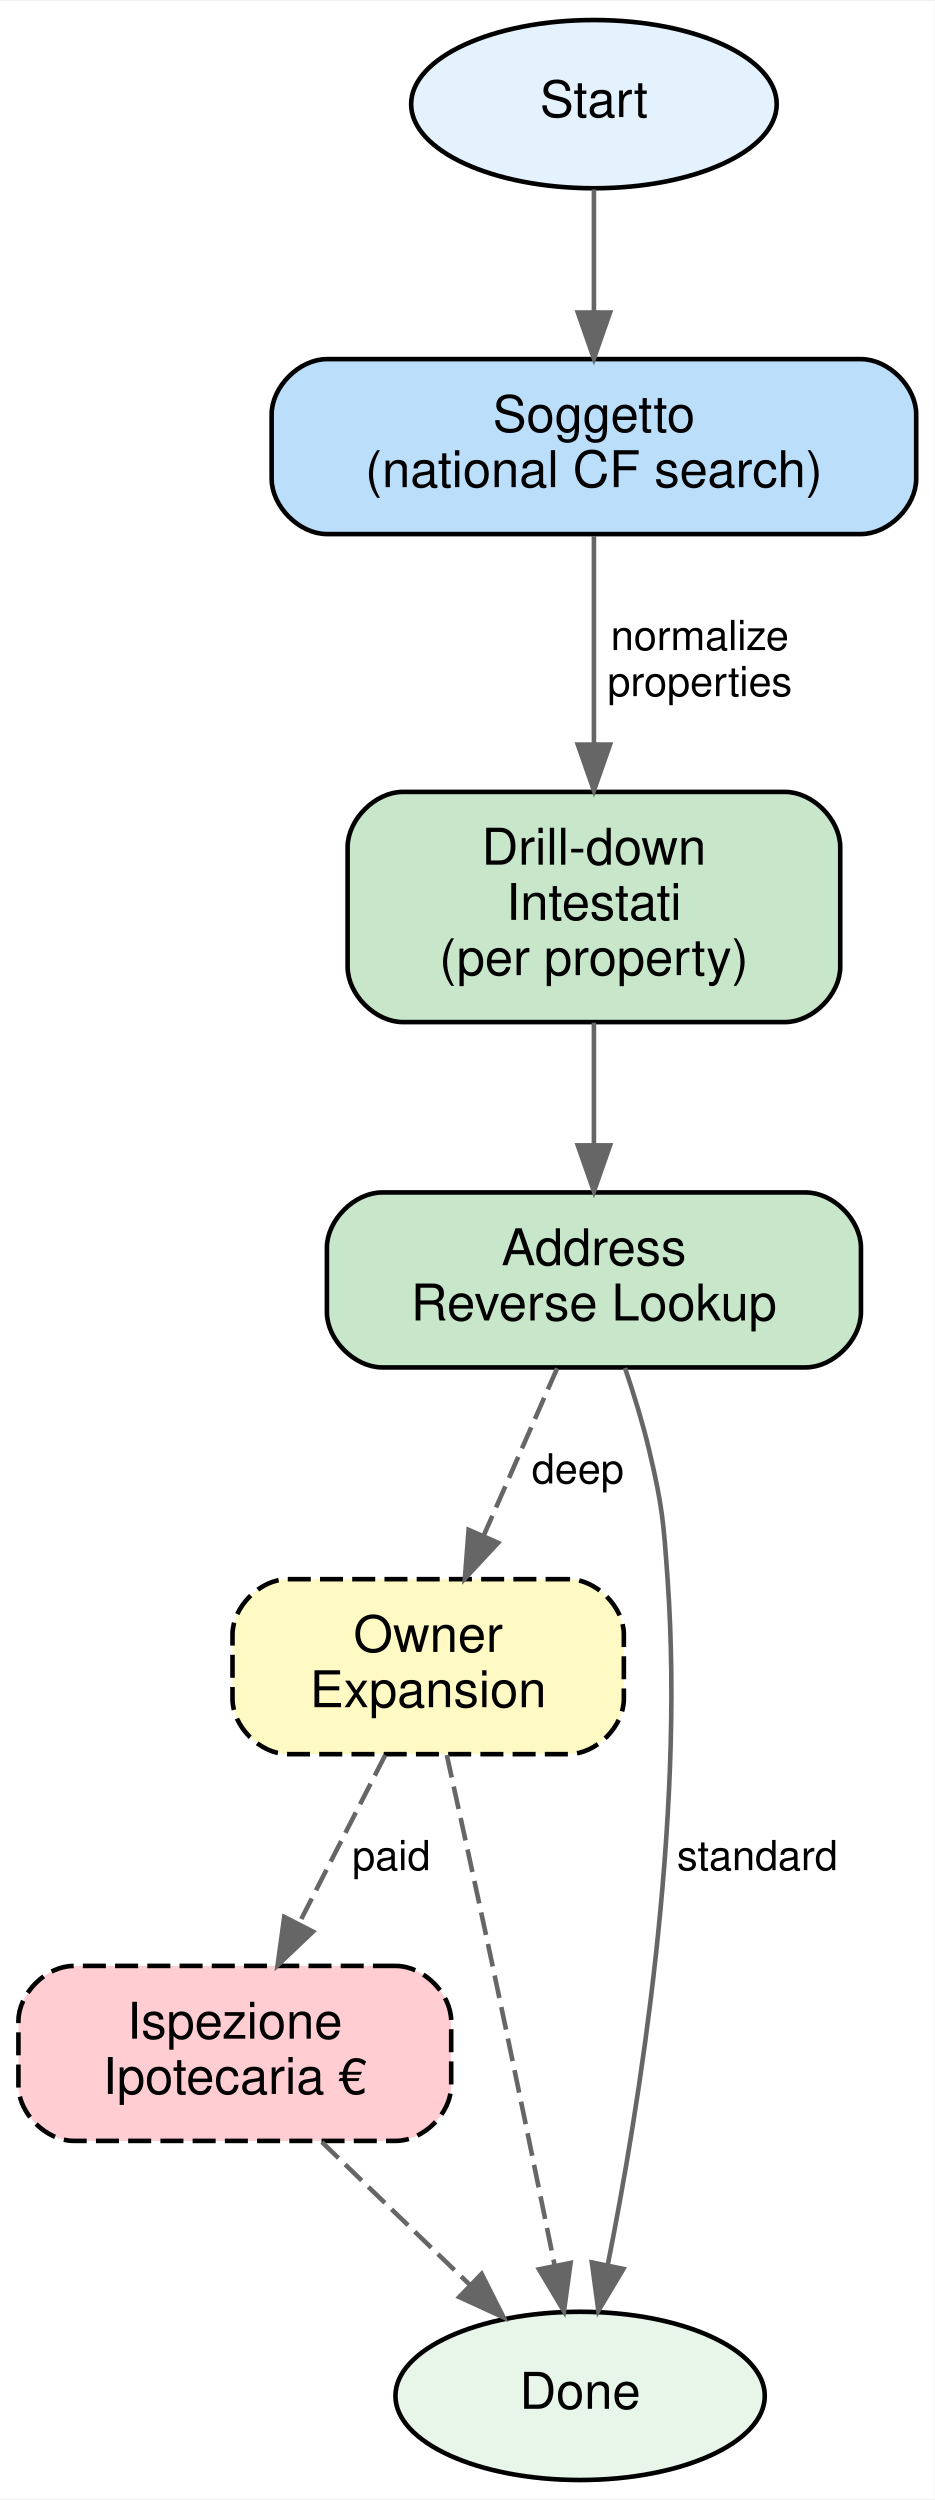
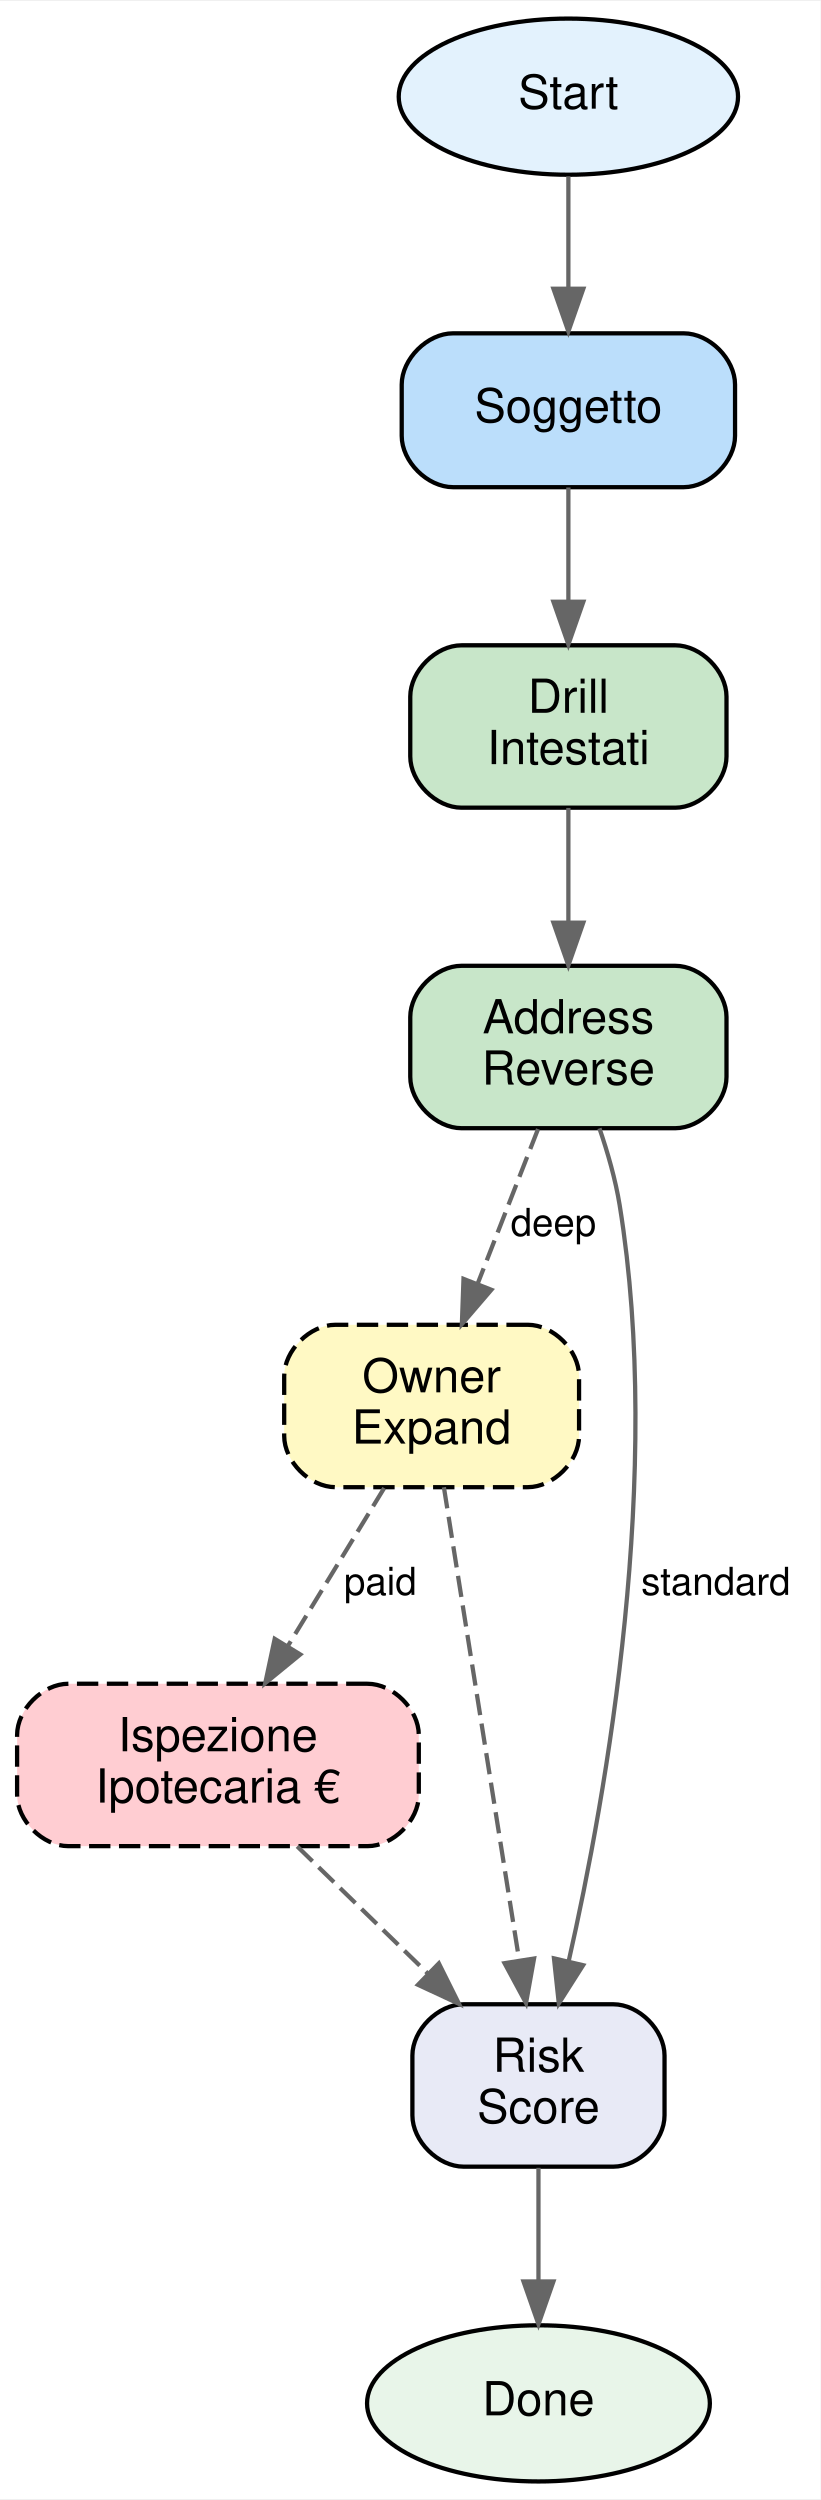
- <svg xmlns="http://www.w3.org/2000/svg" width="203pt" height="543pt" viewBox="0.00 0.00 203.00 542.54">
-   <g id="graph0" class="graph" transform="scale(1 1) rotate(0) translate(4 538.54)">
-     <polygon fill="white" stroke="transparent" points="-4,4 -4,-538.54 199,-538.54 199,4 -4,4" />
+ <svg xmlns="http://www.w3.org/2000/svg" width="192pt" height="585pt" viewBox="0.00 0.00 192.00 584.54">
+   <g id="graph0" class="graph" transform="scale(1 1) rotate(0) translate(4 580.54)">
+     <polygon fill="white" stroke="transparent" points="-4,4 -4,-580.54 188,-580.54 188,4 -4,4" />
    <g id="node1" class="node">
-       <ellipse fill="#e3f2fd" stroke="black" cx="125" cy="-516.15" rx="39.7" ry="18.27" />
-       <text text-anchor="middle" x="125" y="-513.35" font-family="Helvetica,sans-Serif" font-size="11.00">Start</text>
+       <ellipse fill="#e3f2fd" stroke="black" cx="129" cy="-558.15" rx="39.7" ry="18.27" />
+       <text text-anchor="middle" x="129" y="-555.35" font-family="Helvetica,sans-Serif" font-size="11.00">Start</text>
    </g>
    <g id="node2" class="node">
-       <path fill="#bbdefb" stroke="black" d="M183,-460.77C183,-460.77 67,-460.77 67,-460.77 61,-460.77 55,-454.77 55,-448.77 55,-448.77 55,-434.77 55,-434.77 55,-428.77 61,-422.77 67,-422.77 67,-422.77 183,-422.77 183,-422.77 189,-422.77 195,-428.77 195,-434.77 195,-434.77 195,-448.77 195,-448.77 195,-454.77 189,-460.77 183,-460.77" />
-       <text text-anchor="middle" x="125" y="-444.97" font-family="Helvetica,sans-Serif" font-size="11.00">Soggetto</text>
-       <text text-anchor="middle" x="125" y="-432.97" font-family="Helvetica,sans-Serif" font-size="11.00">(national CF search)</text>
+       <path fill="#bbdefb" stroke="black" d="M156,-502.77C156,-502.77 102,-502.77 102,-502.77 96,-502.77 90,-496.77 90,-490.77 90,-490.77 90,-478.77 90,-478.77 90,-472.77 96,-466.77 102,-466.77 102,-466.77 156,-466.77 156,-466.77 162,-466.77 168,-472.77 168,-478.77 168,-478.77 168,-490.77 168,-490.77 168,-496.77 162,-502.77 156,-502.77" />
+       <text text-anchor="middle" x="129" y="-481.97" font-family="Helvetica,sans-Serif" font-size="11.00">Soggetto</text>
    </g>
    <g id="edge1" class="edge">
-       <path fill="none" stroke="#666666" d="M125,-497.63C125,-489.63 125,-479.96 125,-470.97" />
-       <polygon fill="#666666" stroke="#666666" points="128.5,-470.89 125,-460.89 121.5,-470.89 128.5,-470.89" />
+       <path fill="none" stroke="#666666" d="M129,-539.51C129,-531.64 129,-522.19 129,-513.42" />
+       <polygon fill="#666666" stroke="#666666" points="132.5,-513.21 129,-503.21 125.5,-513.21 132.5,-513.21" />
    </g>
    <g id="node3" class="node">
-       <path fill="#c8e6c9" stroke="black" d="M166.5,-366.77C166.5,-366.77 83.5,-366.77 83.5,-366.77 77.5,-366.77 71.5,-360.77 71.5,-354.77 71.5,-354.77 71.5,-328.77 71.5,-328.77 71.5,-322.77 77.5,-316.77 83.5,-316.77 83.5,-316.77 166.5,-316.77 166.5,-316.77 172.5,-316.77 178.5,-322.77 178.5,-328.77 178.5,-328.77 178.5,-354.77 178.5,-354.77 178.5,-360.77 172.5,-366.77 166.5,-366.77" />
-       <text text-anchor="middle" x="125" y="-350.97" font-family="Helvetica,sans-Serif" font-size="11.00">Drill-down</text>
-       <text text-anchor="middle" x="125" y="-338.97" font-family="Helvetica,sans-Serif" font-size="11.00">Intestati</text>
-       <text text-anchor="middle" x="125" y="-326.97" font-family="Helvetica,sans-Serif" font-size="11.00">(per property)</text>
+       <path fill="#c8e6c9" stroke="black" d="M154,-429.77C154,-429.77 104,-429.77 104,-429.77 98,-429.77 92,-423.77 92,-417.77 92,-417.77 92,-403.77 92,-403.77 92,-397.77 98,-391.77 104,-391.77 104,-391.77 154,-391.77 154,-391.77 160,-391.77 166,-397.77 166,-403.77 166,-403.77 166,-417.77 166,-417.77 166,-423.77 160,-429.77 154,-429.77" />
+       <text text-anchor="middle" x="129" y="-413.97" font-family="Helvetica,sans-Serif" font-size="11.00">Drill</text>
+       <text text-anchor="middle" x="129" y="-401.97" font-family="Helvetica,sans-Serif" font-size="11.00">Intestati</text>
    </g>
    <g id="edge2" class="edge">
-       <path fill="none" stroke="#666666" d="M125,-422.34C125,-409.63 125,-392.36 125,-377.16" />
-       <polygon fill="#666666" stroke="#666666" points="128.5,-377.05 125,-367.05 121.5,-377.05 128.5,-377.05" />
-       <text text-anchor="middle" x="148" y="-397.57" font-family="Helvetica,sans-Serif" font-size="9.00">normalize</text>
-       <text text-anchor="middle" x="148" y="-387.57" font-family="Helvetica,sans-Serif" font-size="9.00">properties</text>
+       <path fill="none" stroke="#666666" d="M129,-466.71C129,-458.76 129,-449.08 129,-440.08" />
+       <polygon fill="#666666" stroke="#666666" points="132.5,-439.97 129,-429.97 125.5,-439.97 132.5,-439.97" />
    </g>
    <g id="node4" class="node">
-       <path fill="#c8e6c9" stroke="black" d="M171,-279.77C171,-279.77 79,-279.77 79,-279.77 73,-279.77 67,-273.77 67,-267.77 67,-267.77 67,-253.77 67,-253.77 67,-247.77 73,-241.77 79,-241.77 79,-241.77 171,-241.77 171,-241.77 177,-241.77 183,-247.77 183,-253.77 183,-253.77 183,-267.77 183,-267.77 183,-273.77 177,-279.77 171,-279.77" />
-       <text text-anchor="middle" x="125" y="-263.97" font-family="Helvetica,sans-Serif" font-size="11.00">Address</text>
-       <text text-anchor="middle" x="125" y="-251.97" font-family="Helvetica,sans-Serif" font-size="11.00">Reverse Lookup</text>
+       <path fill="#c8e6c9" stroke="black" d="M154,-354.77C154,-354.77 104,-354.77 104,-354.77 98,-354.77 92,-348.77 92,-342.77 92,-342.77 92,-328.77 92,-328.77 92,-322.77 98,-316.77 104,-316.77 104,-316.77 154,-316.77 154,-316.77 160,-316.77 166,-322.77 166,-328.77 166,-328.77 166,-342.77 166,-342.77 166,-348.77 160,-354.77 154,-354.77" />
+       <text text-anchor="middle" x="129" y="-338.97" font-family="Helvetica,sans-Serif" font-size="11.00">Address</text>
+       <text text-anchor="middle" x="129" y="-326.97" font-family="Helvetica,sans-Serif" font-size="11.00">Reverse</text>
    </g>
    <g id="edge3" class="edge">
-       <path fill="none" stroke="#666666" d="M125,-316.64C125,-308.25 125,-298.77 125,-290.07" />
-       <polygon fill="#666666" stroke="#666666" points="128.5,-289.99 125,-279.99 121.5,-289.99 128.5,-289.99" />
+       <path fill="none" stroke="#666666" d="M129,-391.72C129,-383.65 129,-373.95 129,-364.95" />
+       <polygon fill="#666666" stroke="#666666" points="132.5,-364.86 129,-354.86 125.5,-364.86 132.5,-364.86" />
    </g>
    <g id="node5" class="node">
-       <path fill="#fff9c4" stroke="black" stroke-dasharray="5,2" d="M119.5,-195.77C119.5,-195.77 58.5,-195.77 58.5,-195.77 52.5,-195.77 46.5,-189.77 46.5,-183.77 46.5,-183.77 46.5,-169.77 46.5,-169.77 46.5,-163.77 52.5,-157.77 58.5,-157.77 58.5,-157.77 119.5,-157.77 119.5,-157.77 125.5,-157.77 131.5,-163.77 131.5,-169.77 131.5,-169.77 131.5,-183.77 131.5,-183.77 131.5,-189.77 125.5,-195.77 119.5,-195.77" />
-       <text text-anchor="middle" x="89" y="-179.97" font-family="Helvetica,sans-Serif" font-size="11.00">Owner</text>
-       <text text-anchor="middle" x="89" y="-167.97" font-family="Helvetica,sans-Serif" font-size="11.00">Expansion</text>
+       <path fill="#fff9c4" stroke="black" stroke-dasharray="5,2" d="M119.5,-270.77C119.5,-270.77 74.5,-270.77 74.5,-270.77 68.5,-270.77 62.5,-264.77 62.5,-258.77 62.5,-258.77 62.5,-244.77 62.5,-244.77 62.5,-238.77 68.5,-232.77 74.5,-232.77 74.5,-232.77 119.5,-232.77 119.5,-232.77 125.5,-232.77 131.5,-238.77 131.5,-244.77 131.5,-244.77 131.5,-258.77 131.5,-258.77 131.5,-264.77 125.5,-270.77 119.5,-270.77" />
+       <text text-anchor="middle" x="97" y="-254.97" font-family="Helvetica,sans-Serif" font-size="11.00">Owner</text>
+       <text text-anchor="middle" x="97" y="-242.97" font-family="Helvetica,sans-Serif" font-size="11.00">Expand</text>
    </g>
    <g id="edge5" class="edge">
-       <path fill="none" stroke="#666666" stroke-dasharray="5,2" d="M117.01,-241.57C112.35,-230.95 106.38,-217.35 101.14,-205.43" />
-       <polygon fill="#666666" stroke="#666666" points="104.19,-203.67 96.97,-195.92 97.78,-206.48 104.19,-203.67" />
-       <text text-anchor="middle" x="121.5" y="-216.57" font-family="Helvetica,sans-Serif" font-size="9.00">deep</text>
+       <path fill="none" stroke="#666666" stroke-dasharray="5,2" d="M121.9,-316.57C117.76,-305.95 112.45,-292.35 107.79,-280.43" />
+       <polygon fill="#666666" stroke="#666666" points="110.98,-278.96 104.08,-270.92 104.46,-281.51 110.98,-278.96" />
+       <text text-anchor="middle" x="125.5" y="-291.57" font-family="Helvetica,sans-Serif" font-size="9.00">deep</text>
    </g>
    <g id="node7" class="node">
+       <path fill="#e8eaf6" stroke="black" d="M139.5,-111.77C139.5,-111.77 104.5,-111.77 104.5,-111.77 98.5,-111.77 92.5,-105.77 92.5,-99.77 92.5,-99.77 92.5,-85.77 92.5,-85.77 92.5,-79.77 98.5,-73.77 104.5,-73.77 104.5,-73.77 139.5,-73.77 139.5,-73.77 145.5,-73.77 151.5,-79.77 151.5,-85.77 151.5,-85.77 151.5,-99.77 151.5,-99.77 151.5,-105.77 145.5,-111.77 139.5,-111.77" />
+       <text text-anchor="middle" x="122" y="-95.97" font-family="Helvetica,sans-Serif" font-size="11.00">Risk</text>
+       <text text-anchor="middle" x="122" y="-83.97" font-family="Helvetica,sans-Serif" font-size="11.00">Score</text>
+     </g>
+     <g id="edge4" class="edge">
+       <path fill="none" stroke="#666666" d="M136.27,-316.74C138.21,-311.08 140.03,-304.75 141,-298.77 151.2,-235.94 138.01,-161.32 129.04,-121.72" />
+       <polygon fill="#666666" stroke="#666666" points="132.45,-120.91 126.76,-111.97 125.63,-122.51 132.45,-120.91" />
+       <text text-anchor="middle" x="163.5" y="-207.57" font-family="Helvetica,sans-Serif" font-size="9.00">standard</text>
+     </g>
+     <g id="node6" class="node">
+       <path fill="#ffcdd2" stroke="black" stroke-dasharray="5,2" d="M82,-186.77C82,-186.77 12,-186.77 12,-186.77 6,-186.77 0,-180.77 0,-174.77 0,-174.77 0,-160.77 0,-160.77 0,-154.77 6,-148.77 12,-148.77 12,-148.77 82,-148.77 82,-148.77 88,-148.77 94,-154.77 94,-160.77 94,-160.77 94,-174.77 94,-174.77 94,-180.77 88,-186.77 82,-186.77" />
+       <text text-anchor="middle" x="47" y="-170.97" font-family="Helvetica,sans-Serif" font-size="11.00">Ispezione</text>
+       <text text-anchor="middle" x="47" y="-158.97" font-family="Helvetica,sans-Serif" font-size="11.00">Ipotecaria €</text>
+     </g>
+     <g id="edge6" class="edge">
+       <path fill="none" stroke="#666666" stroke-dasharray="5,2" d="M85.9,-232.57C79.3,-221.74 70.8,-207.8 63.43,-195.72" />
+       <polygon fill="#666666" stroke="#666666" points="66.26,-193.63 58.07,-186.92 60.28,-197.28 66.26,-193.63" />
+       <text text-anchor="middle" x="85" y="-207.57" font-family="Helvetica,sans-Serif" font-size="9.00">paid</text>
+     </g>
+     <g id="edge8" class="edge">
+       <path fill="none" stroke="#666666" stroke-dasharray="5,2" d="M99.87,-232.76C104.18,-205.7 112.36,-154.29 117.48,-122.15" />
+       <polygon fill="#666666" stroke="#666666" points="120.97,-122.48 119.09,-112.05 114.06,-121.38 120.97,-122.48" />
+     </g>
+     <g id="edge7" class="edge">
+       <path fill="none" stroke="#666666" stroke-dasharray="5,2" d="M65.54,-148.72C74.73,-139.77 85.99,-128.82 96.03,-119.05" />
+       <polygon fill="#666666" stroke="#666666" points="98.69,-121.34 103.41,-111.86 93.81,-116.33 98.69,-121.34" />
+     </g>
+     <g id="node8" class="node">
      <ellipse fill="#e8f5e9" stroke="black" cx="122" cy="-18.38" rx="40.11" ry="18.27" />
      <text text-anchor="middle" x="122" y="-15.58" font-family="Helvetica,sans-Serif" font-size="11.00">Done</text>
    </g>
-     <g id="edge4" class="edge">
-       <path fill="none" stroke="#666666" d="M131.75,-241.64C133.67,-235.98 135.61,-229.67 137,-223.77 139.89,-211.54 140.11,-208.31 141,-195.77 144.76,-142.87 134.87,-81.34 127.98,-46.71" />
-       <polygon fill="#666666" stroke="#666666" points="131.4,-45.96 125.96,-36.87 124.55,-47.37 131.4,-45.96" />
-       <text text-anchor="middle" x="160.5" y="-132.57" font-family="Helvetica,sans-Serif" font-size="9.00">standard</text>
-     </g>
-     <g id="node6" class="node">
-       <path fill="#ffcdd2" stroke="black" stroke-dasharray="5,2" d="M82,-111.77C82,-111.77 12,-111.77 12,-111.77 6,-111.77 0,-105.77 0,-99.77 0,-99.77 0,-85.77 0,-85.77 0,-79.77 6,-73.77 12,-73.77 12,-73.77 82,-73.77 82,-73.77 88,-73.77 94,-79.77 94,-85.77 94,-85.77 94,-99.77 94,-99.77 94,-105.77 88,-111.77 82,-111.77" />
-       <text text-anchor="middle" x="47" y="-95.97" font-family="Helvetica,sans-Serif" font-size="11.00">Ispezione</text>
-       <text text-anchor="middle" x="47" y="-83.97" font-family="Helvetica,sans-Serif" font-size="11.00">Ipotecaria €</text>
-     </g>
-     <g id="edge6" class="edge">
-       <path fill="none" stroke="#666666" stroke-dasharray="5,2" d="M79.68,-157.57C74.19,-146.85 67.13,-133.08 60.98,-121.07" />
-       <polygon fill="#666666" stroke="#666666" points="63.97,-119.22 56.3,-111.92 57.74,-122.41 63.97,-119.22" />
-       <text text-anchor="middle" x="81" y="-132.57" font-family="Helvetica,sans-Serif" font-size="9.00">paid</text>
-     </g>
-     <g id="edge8" class="edge">
-       <path fill="none" stroke="#666666" stroke-dasharray="5,2" d="M93.04,-157.58C95.87,-144.77 99.72,-127.23 103,-111.77 107.63,-89.94 112.72,-65.18 116.46,-46.79" />
-       <polygon fill="#666666" stroke="#666666" points="119.93,-47.26 118.49,-36.77 113.07,-45.87 119.93,-47.26" />
-     </g>
-     <g id="edge7" class="edge">
-       <path fill="none" stroke="#666666" stroke-dasharray="5,2" d="M65.93,-73.5C75.7,-64.07 87.73,-52.46 98.14,-42.41" />
-       <polygon fill="#666666" stroke="#666666" points="100.61,-44.89 105.38,-35.43 95.75,-39.85 100.61,-44.89" />
+     <g id="edge9" class="edge">
+       <path fill="none" stroke="#666666" d="M122,-73.5C122,-65.52 122,-55.99 122,-47.16" />
+       <polygon fill="#666666" stroke="#666666" points="125.5,-46.9 122,-36.9 118.5,-46.9 125.5,-46.9" />
    </g>
  </g>
</svg>
